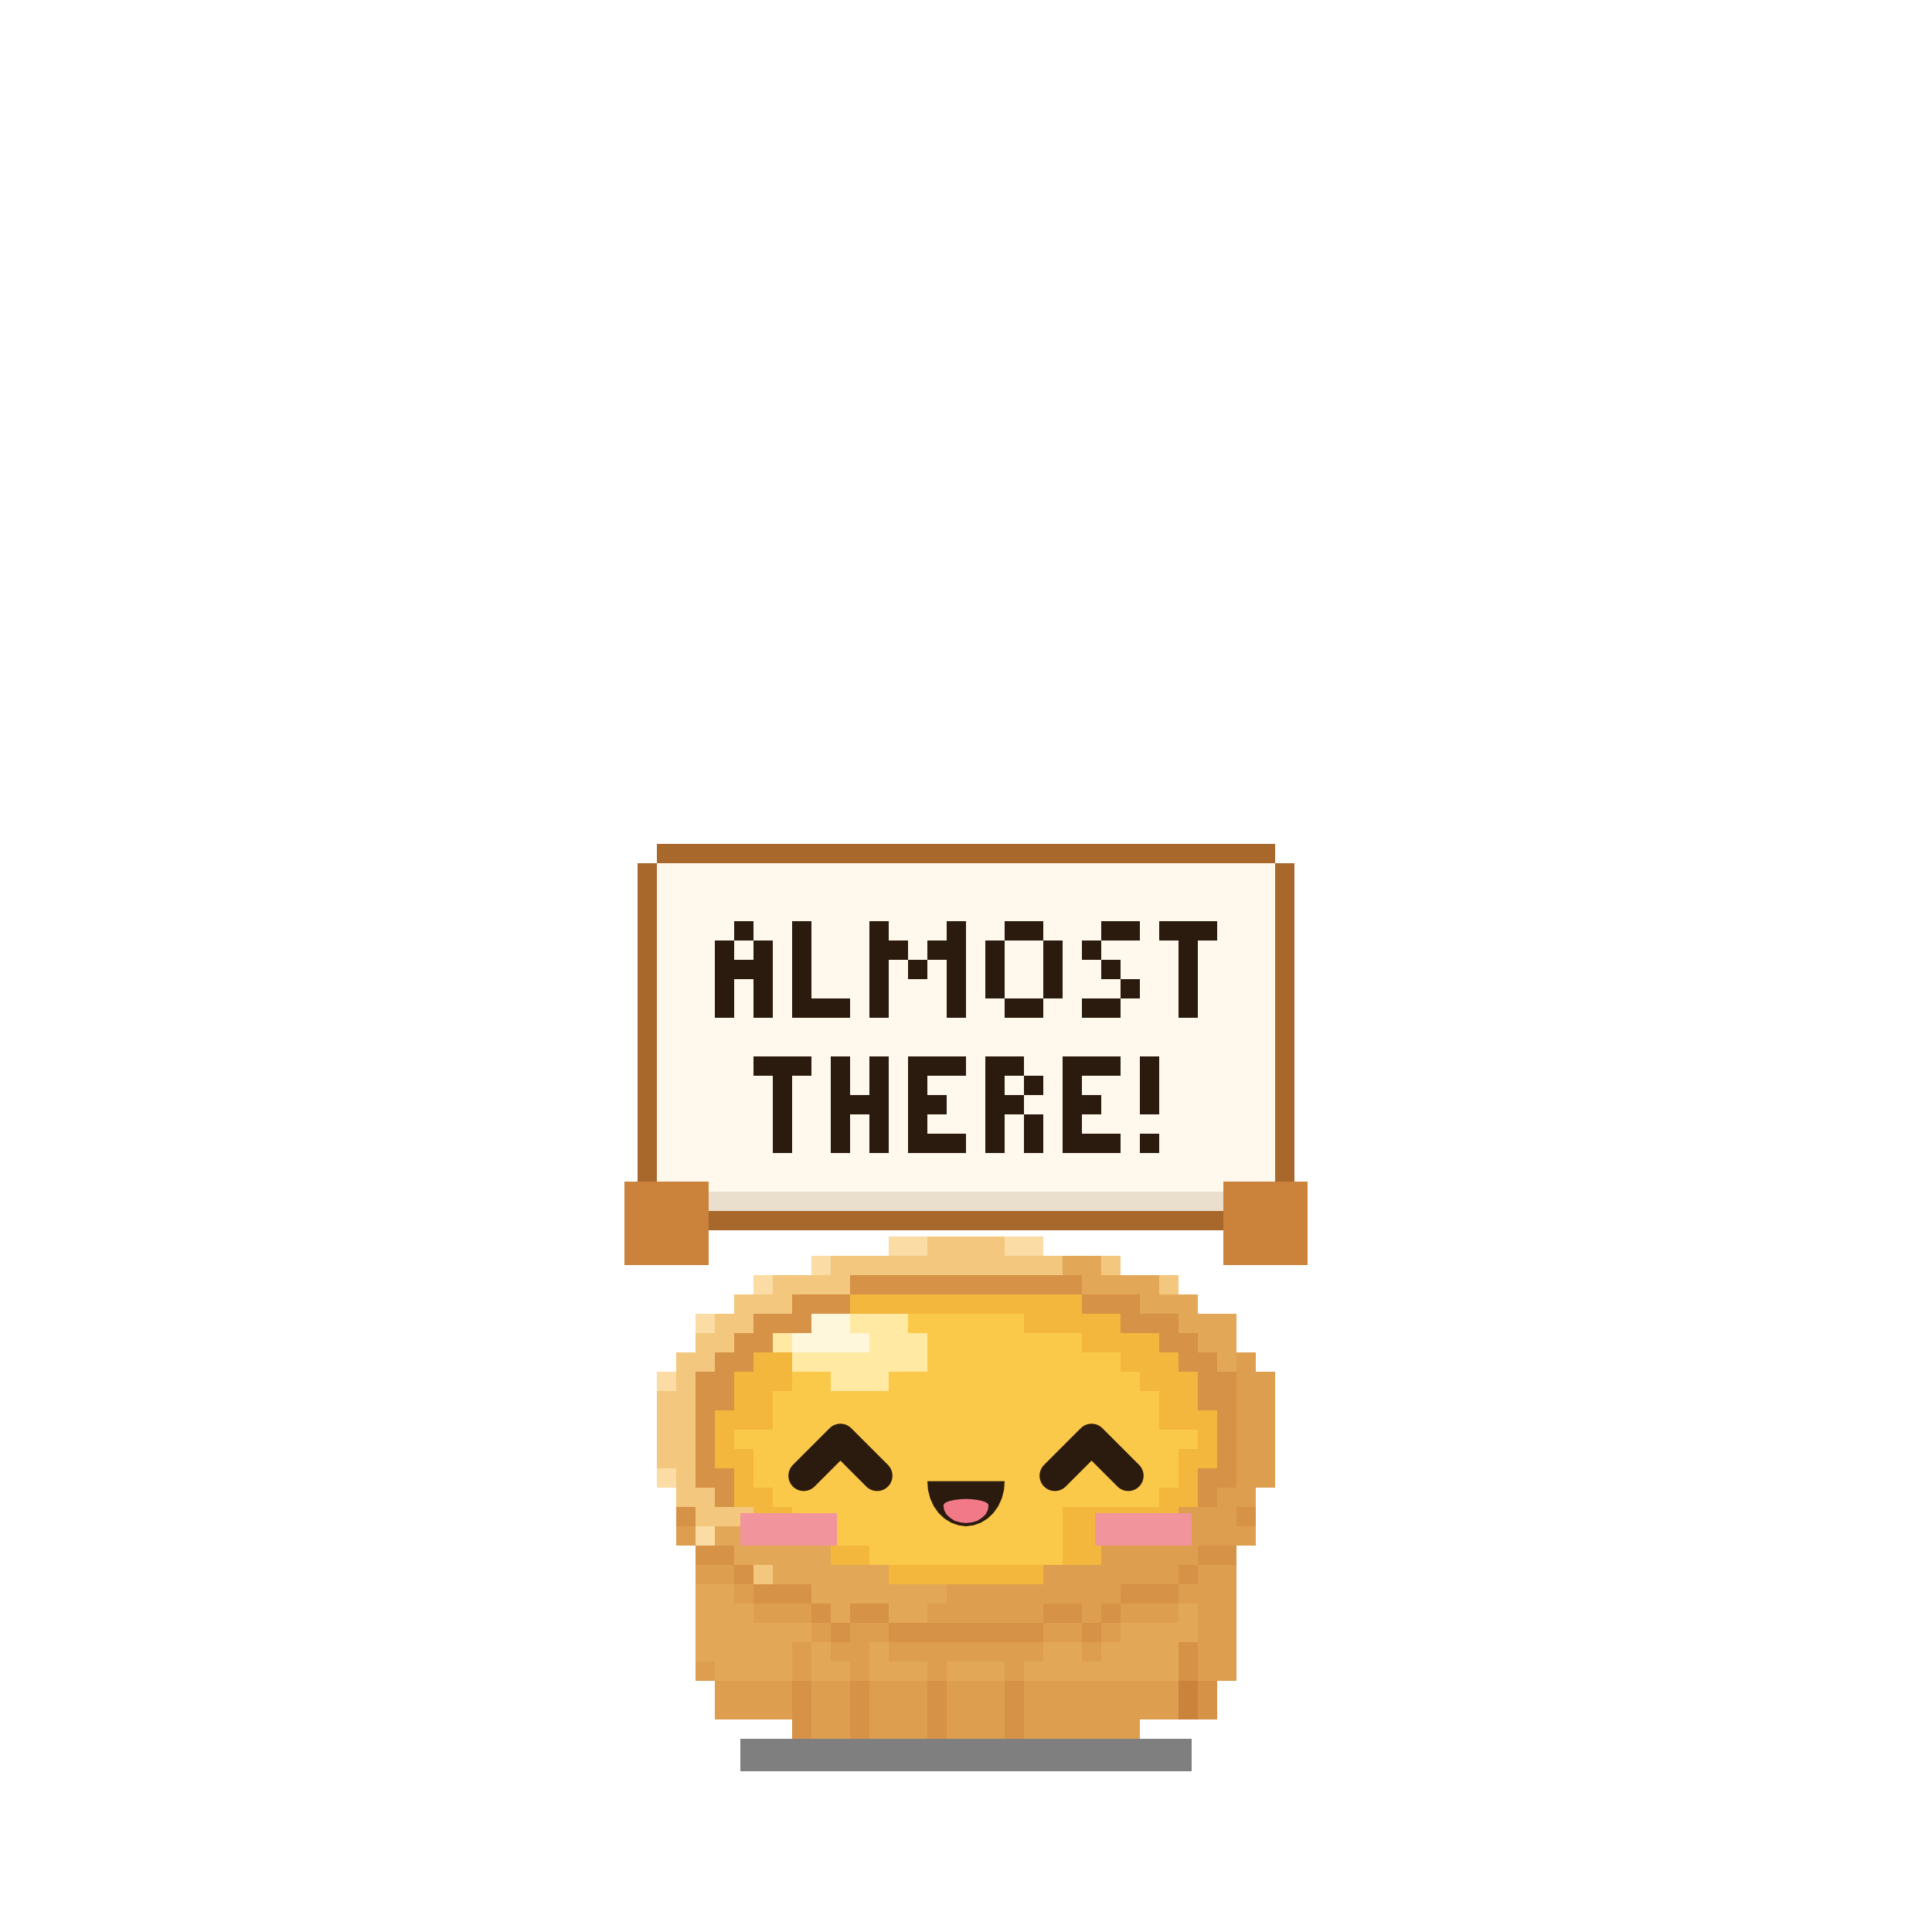
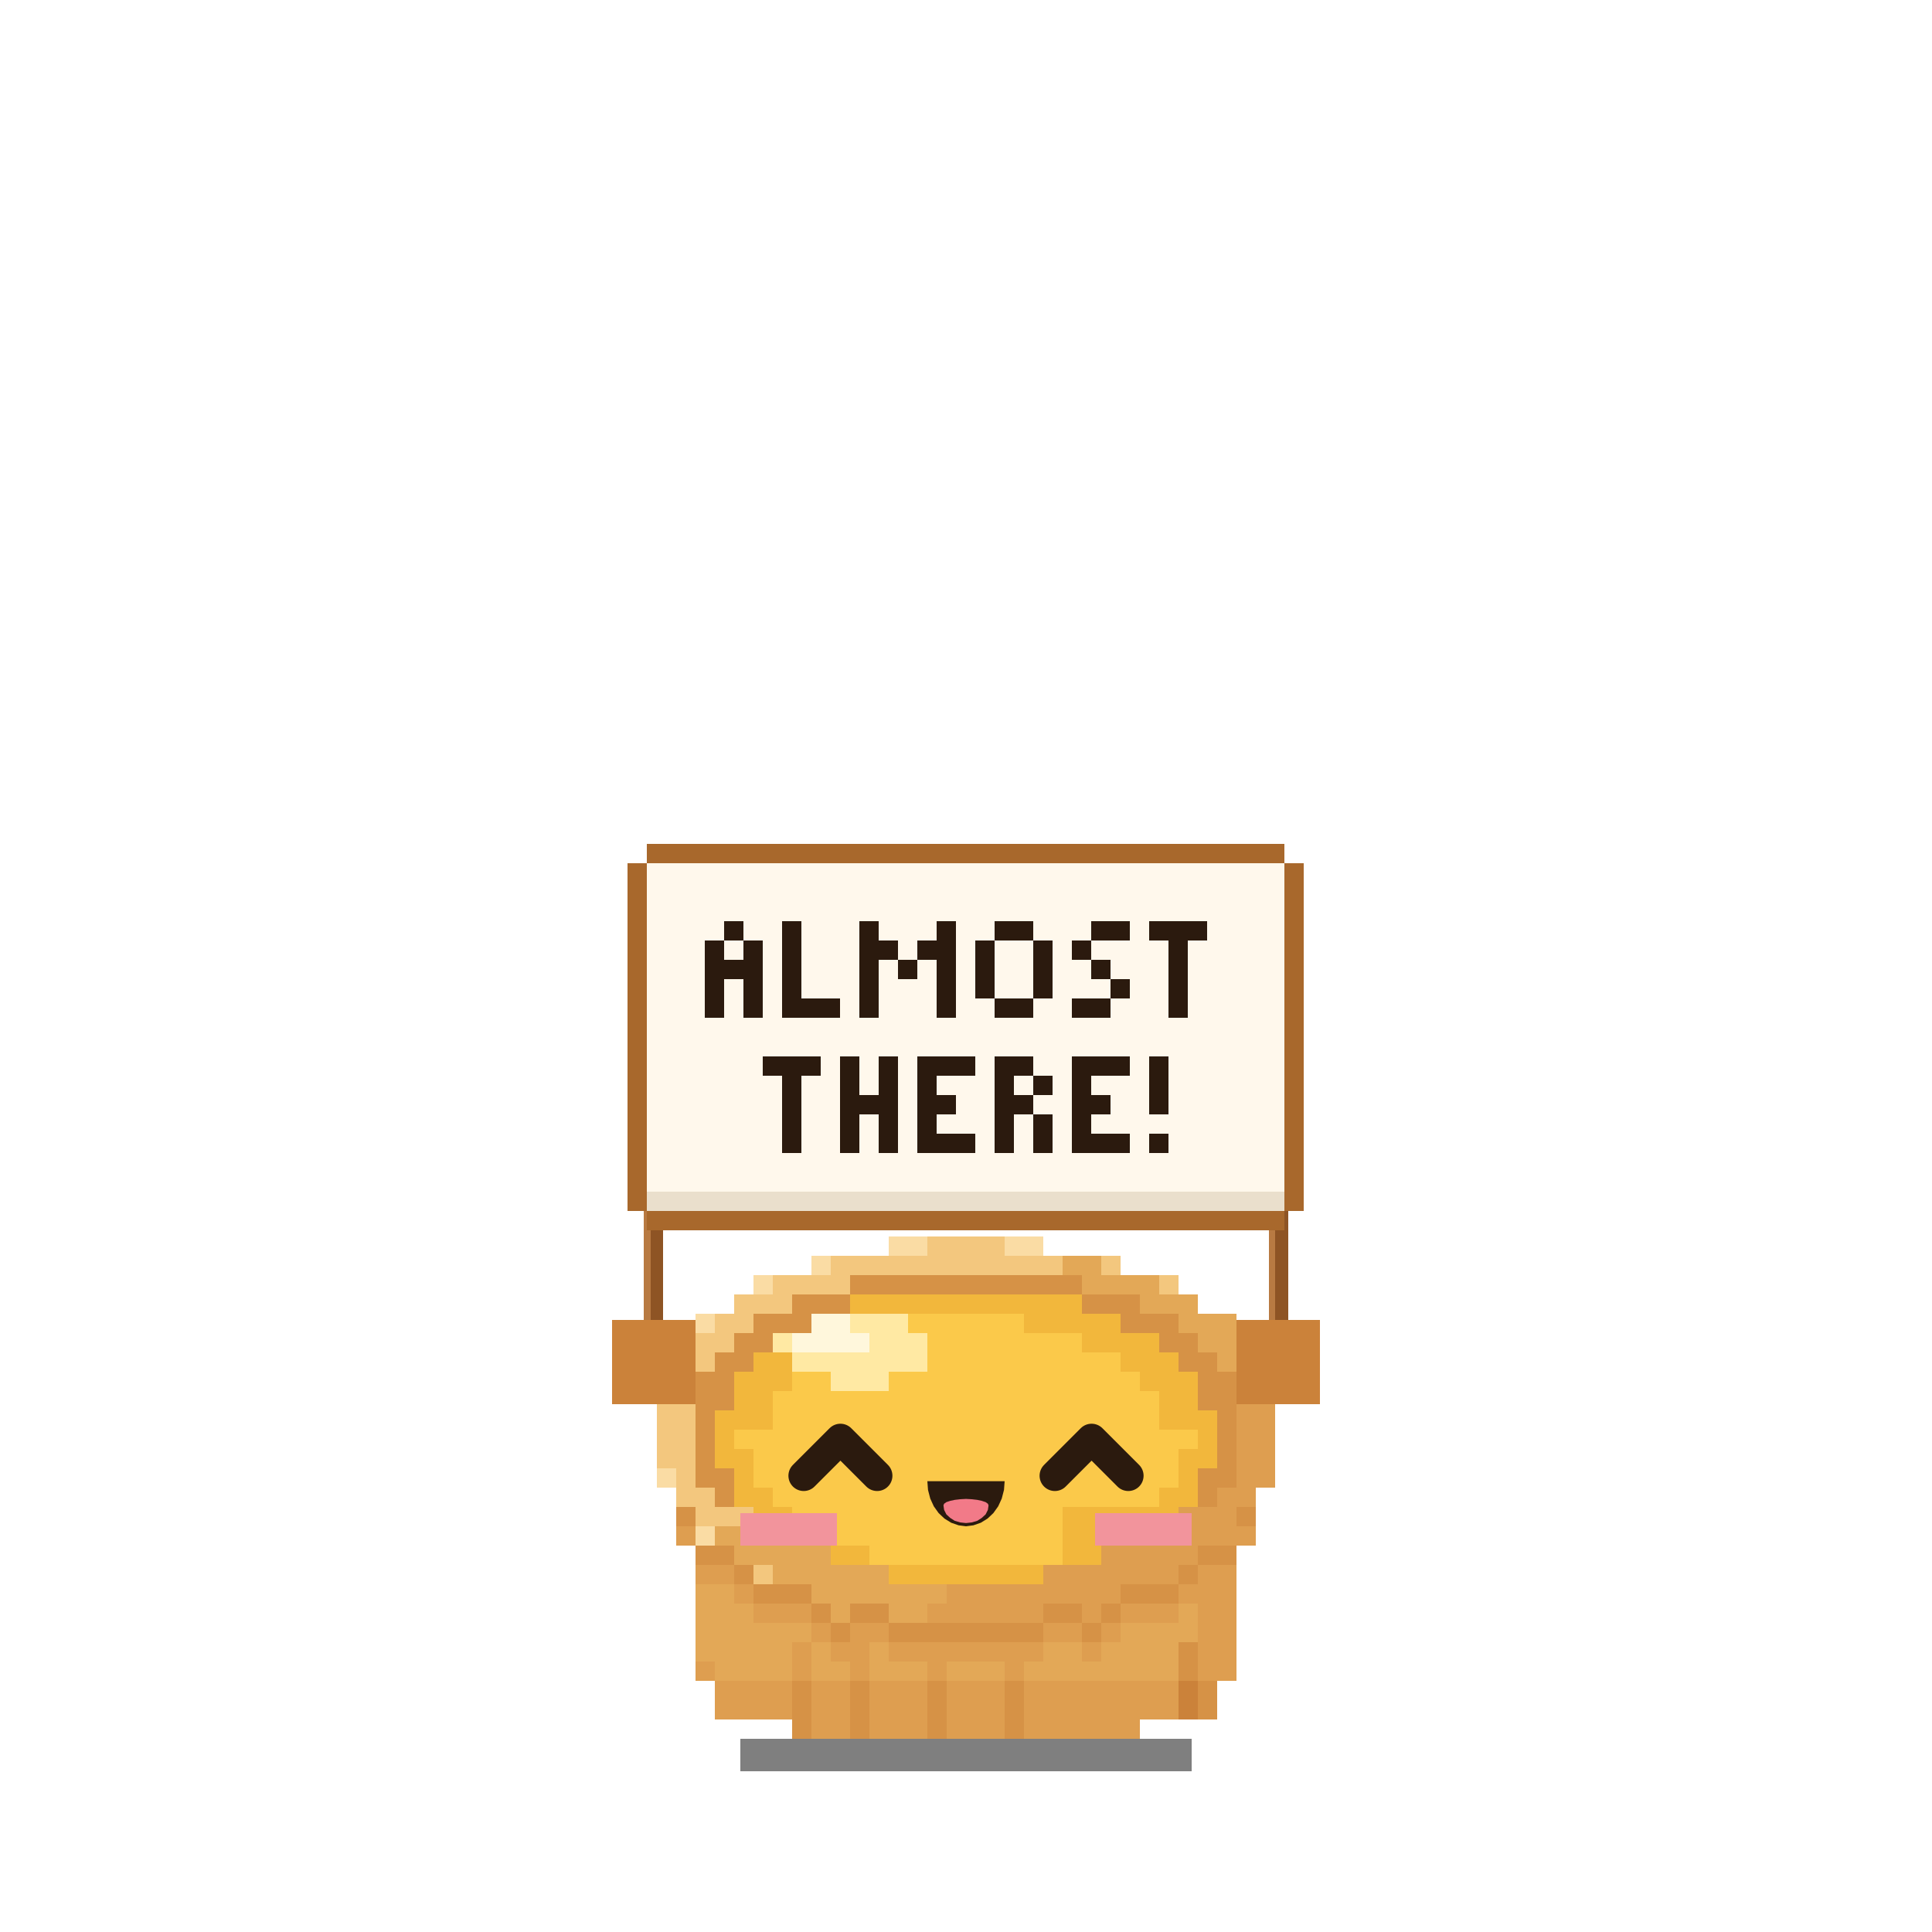
<svg xmlns="http://www.w3.org/2000/svg" viewBox="-20 -34 60 60" width="500" height="500" shape-rendering="crispEdges">
  <defs>
    <style>
      .rise { animation: sign-rise 0.55s ease-out both; }
+       .hands { animation: sign-hands 0.55s ease-out both; }
      .hold { transform-origin: 10px 4.2px; animation: sign-sway 2s 0.55s infinite ease-in-out; }
+       @keyframes sign-hands { 0% { transform: translateY(4.6px); } 70% { transform: translateY(-0.4px); } 100% { transform: translateY(0); } }
      .body { transform-origin: 10px 20px; animation: sign-bounce 1s infinite ease-in-out; }
      .shadow { transform-origin: 10px 20px; animation: sign-shadow 1s infinite ease-in-out; }
      @keyframes sign-rise {
      0% { transform: translateY(13.0px); }
      70% { transform: translateY(-1px); }
      100% { transform: translateY(0); }
      }
      @keyframes sign-sway {
      0%, 100% { transform: rotate(-2.5deg) translateY(0); }
      25% { transform: rotate(0deg) translateY(-0.6px); }
      50% { transform: rotate(2.5deg) translateY(0); }
      75% { transform: rotate(0deg) translateY(-0.6px); }
      }
      @keyframes sign-bounce { 0%, 100% { transform: scale(1, 1); } 50% { transform: scale(1.025, 0.975); } }
      @keyframes sign-shadow { 0%, 100% { transform: scaleX(1); } 50% { transform: scaleX(1.04); } }
      .tw1 { opacity: 0; animation: sign-tw 2s 0.6s infinite step-end; }
      .tw2 { opacity: 0; animation: sign-tw 2s 1.6s infinite step-end; }
      @keyframes sign-tw { 0% { opacity: 1; } 25% { opacity: 0; } 100% { opacity: 0; } }
    </style>
  </defs>
  <g class="shadow">
    <rect x="3" y="20" width="14" height="1" fill="#000" opacity="0.5" />
  </g>
  <g class="body">
    <g class="rise">
      <g class="hold">
-         <g transform="translate(-0.2 -7.8) scale(0.6)">
-           <rect x="1" y="0" width="32" height="1" fill="#A8682C" />
+         <rect class="free" x="0" y="3.6" width="0.6" height="4.6" fill="#8E5424" />
+         <rect class="free" x="0" y="3.6" width="0.2" height="4.6" fill="#B87A42" />
+         <rect class="free" x="19.4" y="3.6" width="0.6" height="4.6" fill="#8E5424" />
+         <rect class="free" x="19.4" y="3.6" width="0.2" height="4.6" fill="#B87A42" />
+         <g transform="translate(-0.5 -7.8) scale(0.6)">
+           <rect x="1" y="0" width="33" height="1" fill="#A8682C" />
          <rect x="0" y="1" width="1" height="1" fill="#A8682C" />
-           <rect x="1" y="1" width="32" height="1" fill="#FFF8EC" />
-           <rect x="33" y="1" width="1" height="1" fill="#A8682C" />
+           <rect x="1" y="1" width="33" height="1" fill="#FFF8EC" />
+           <rect x="34" y="1" width="1" height="1" fill="#A8682C" />
          <rect x="0" y="2" width="1" height="1" fill="#A8682C" />
-           <rect x="1" y="2" width="32" height="1" fill="#FFF8EC" />
-           <rect x="33" y="2" width="1" height="1" fill="#A8682C" />
+           <rect x="1" y="2" width="33" height="1" fill="#FFF8EC" />
+           <rect x="34" y="2" width="1" height="1" fill="#A8682C" />
          <rect x="0" y="3" width="1" height="1" fill="#A8682C" />
-           <rect x="1" y="3" width="32" height="1" fill="#FFF8EC" />
-           <rect x="33" y="3" width="1" height="1" fill="#A8682C" />
+           <rect x="1" y="3" width="33" height="1" fill="#FFF8EC" />
+           <rect x="34" y="3" width="1" height="1" fill="#A8682C" />
          <rect x="0" y="4" width="1" height="1" fill="#A8682C" />
          <rect x="1" y="4" width="4" height="1" fill="#FFF8EC" />
          <rect x="5" y="4" width="1" height="1" fill="#2B1A0E" />
          <rect x="6" y="4" width="2" height="1" fill="#FFF8EC" />
          <rect x="8" y="4" width="1" height="1" fill="#2B1A0E" />
          <rect x="9" y="4" width="3" height="1" fill="#FFF8EC" />
          <rect x="12" y="4" width="1" height="1" fill="#2B1A0E" />
          <rect x="13" y="4" width="3" height="1" fill="#FFF8EC" />
          <rect x="16" y="4" width="1" height="1" fill="#2B1A0E" />
          <rect x="17" y="4" width="2" height="1" fill="#FFF8EC" />
          <rect x="19" y="4" width="2" height="1" fill="#2B1A0E" />
          <rect x="21" y="4" width="3" height="1" fill="#FFF8EC" />
          <rect x="24" y="4" width="2" height="1" fill="#2B1A0E" />
          <rect x="26" y="4" width="1" height="1" fill="#FFF8EC" />
          <rect x="27" y="4" width="3" height="1" fill="#2B1A0E" />
-           <rect x="30" y="4" width="3" height="1" fill="#FFF8EC" />
-           <rect x="33" y="4" width="1" height="1" fill="#A8682C" />
+           <rect x="30" y="4" width="4" height="1" fill="#FFF8EC" />
+           <rect x="34" y="4" width="1" height="1" fill="#A8682C" />
          <rect x="0" y="5" width="1" height="1" fill="#A8682C" />
          <rect x="1" y="5" width="3" height="1" fill="#FFF8EC" />
          <rect x="4" y="5" width="1" height="1" fill="#2B1A0E" />
          <rect x="5" y="5" width="1" height="1" fill="#FFF8EC" />
          <rect x="6" y="5" width="1" height="1" fill="#2B1A0E" />
          <rect x="7" y="5" width="1" height="1" fill="#FFF8EC" />
          <rect x="8" y="5" width="1" height="1" fill="#2B1A0E" />
          <rect x="9" y="5" width="3" height="1" fill="#FFF8EC" />
          <rect x="12" y="5" width="2" height="1" fill="#2B1A0E" />
          <rect x="14" y="5" width="1" height="1" fill="#FFF8EC" />
          <rect x="15" y="5" width="2" height="1" fill="#2B1A0E" />
          <rect x="17" y="5" width="1" height="1" fill="#FFF8EC" />
          <rect x="18" y="5" width="1" height="1" fill="#2B1A0E" />
          <rect x="19" y="5" width="2" height="1" fill="#FFF8EC" />
          <rect x="21" y="5" width="1" height="1" fill="#2B1A0E" />
          <rect x="22" y="5" width="1" height="1" fill="#FFF8EC" />
          <rect x="23" y="5" width="1" height="1" fill="#2B1A0E" />
          <rect x="24" y="5" width="4" height="1" fill="#FFF8EC" />
          <rect x="28" y="5" width="1" height="1" fill="#2B1A0E" />
-           <rect x="29" y="5" width="4" height="1" fill="#FFF8EC" />
-           <rect x="33" y="5" width="1" height="1" fill="#A8682C" />
+           <rect x="29" y="5" width="5" height="1" fill="#FFF8EC" />
+           <rect x="34" y="5" width="1" height="1" fill="#A8682C" />
          <rect x="0" y="6" width="1" height="1" fill="#A8682C" />
          <rect x="1" y="6" width="3" height="1" fill="#FFF8EC" />
          <rect x="4" y="6" width="3" height="1" fill="#2B1A0E" />
          <rect x="7" y="6" width="1" height="1" fill="#FFF8EC" />
          <rect x="8" y="6" width="1" height="1" fill="#2B1A0E" />
          <rect x="9" y="6" width="3" height="1" fill="#FFF8EC" />
          <rect x="12" y="6" width="1" height="1" fill="#2B1A0E" />
          <rect x="13" y="6" width="1" height="1" fill="#FFF8EC" />
          <rect x="14" y="6" width="1" height="1" fill="#2B1A0E" />
          <rect x="15" y="6" width="1" height="1" fill="#FFF8EC" />
          <rect x="16" y="6" width="1" height="1" fill="#2B1A0E" />
          <rect x="17" y="6" width="1" height="1" fill="#FFF8EC" />
          <rect x="18" y="6" width="1" height="1" fill="#2B1A0E" />
          <rect x="19" y="6" width="2" height="1" fill="#FFF8EC" />
          <rect x="21" y="6" width="1" height="1" fill="#2B1A0E" />
          <rect x="22" y="6" width="2" height="1" fill="#FFF8EC" />
          <rect x="24" y="6" width="1" height="1" fill="#2B1A0E" />
          <rect x="25" y="6" width="3" height="1" fill="#FFF8EC" />
          <rect x="28" y="6" width="1" height="1" fill="#2B1A0E" />
-           <rect x="29" y="6" width="4" height="1" fill="#FFF8EC" />
-           <rect x="33" y="6" width="1" height="1" fill="#A8682C" />
+           <rect x="29" y="6" width="5" height="1" fill="#FFF8EC" />
+           <rect x="34" y="6" width="1" height="1" fill="#A8682C" />
          <rect x="0" y="7" width="1" height="1" fill="#A8682C" />
          <rect x="1" y="7" width="3" height="1" fill="#FFF8EC" />
          <rect x="4" y="7" width="1" height="1" fill="#2B1A0E" />
          <rect x="5" y="7" width="1" height="1" fill="#FFF8EC" />
          <rect x="6" y="7" width="1" height="1" fill="#2B1A0E" />
          <rect x="7" y="7" width="1" height="1" fill="#FFF8EC" />
          <rect x="8" y="7" width="1" height="1" fill="#2B1A0E" />
          <rect x="9" y="7" width="3" height="1" fill="#FFF8EC" />
          <rect x="12" y="7" width="1" height="1" fill="#2B1A0E" />
          <rect x="13" y="7" width="3" height="1" fill="#FFF8EC" />
          <rect x="16" y="7" width="1" height="1" fill="#2B1A0E" />
          <rect x="17" y="7" width="1" height="1" fill="#FFF8EC" />
          <rect x="18" y="7" width="1" height="1" fill="#2B1A0E" />
          <rect x="19" y="7" width="2" height="1" fill="#FFF8EC" />
          <rect x="21" y="7" width="1" height="1" fill="#2B1A0E" />
          <rect x="22" y="7" width="3" height="1" fill="#FFF8EC" />
          <rect x="25" y="7" width="1" height="1" fill="#2B1A0E" />
          <rect x="26" y="7" width="2" height="1" fill="#FFF8EC" />
          <rect x="28" y="7" width="1" height="1" fill="#2B1A0E" />
-           <rect x="29" y="7" width="4" height="1" fill="#FFF8EC" />
-           <rect x="33" y="7" width="1" height="1" fill="#A8682C" />
+           <rect x="29" y="7" width="5" height="1" fill="#FFF8EC" />
+           <rect x="34" y="7" width="1" height="1" fill="#A8682C" />
          <rect x="0" y="8" width="1" height="1" fill="#A8682C" />
          <rect x="1" y="8" width="3" height="1" fill="#FFF8EC" />
          <rect x="4" y="8" width="1" height="1" fill="#2B1A0E" />
          <rect x="5" y="8" width="1" height="1" fill="#FFF8EC" />
          <rect x="6" y="8" width="1" height="1" fill="#2B1A0E" />
          <rect x="7" y="8" width="1" height="1" fill="#FFF8EC" />
          <rect x="8" y="8" width="3" height="1" fill="#2B1A0E" />
          <rect x="11" y="8" width="1" height="1" fill="#FFF8EC" />
          <rect x="12" y="8" width="1" height="1" fill="#2B1A0E" />
          <rect x="13" y="8" width="3" height="1" fill="#FFF8EC" />
          <rect x="16" y="8" width="1" height="1" fill="#2B1A0E" />
          <rect x="17" y="8" width="2" height="1" fill="#FFF8EC" />
          <rect x="19" y="8" width="2" height="1" fill="#2B1A0E" />
          <rect x="21" y="8" width="2" height="1" fill="#FFF8EC" />
          <rect x="23" y="8" width="2" height="1" fill="#2B1A0E" />
          <rect x="25" y="8" width="3" height="1" fill="#FFF8EC" />
          <rect x="28" y="8" width="1" height="1" fill="#2B1A0E" />
-           <rect x="29" y="8" width="4" height="1" fill="#FFF8EC" />
-           <rect x="33" y="8" width="1" height="1" fill="#A8682C" />
+           <rect x="29" y="8" width="5" height="1" fill="#FFF8EC" />
+           <rect x="34" y="8" width="1" height="1" fill="#A8682C" />
          <rect x="0" y="9" width="1" height="1" fill="#A8682C" />
-           <rect x="1" y="9" width="32" height="1" fill="#FFF8EC" />
-           <rect x="33" y="9" width="1" height="1" fill="#A8682C" />
+           <rect x="1" y="9" width="33" height="1" fill="#FFF8EC" />
+           <rect x="34" y="9" width="1" height="1" fill="#A8682C" />
          <rect x="0" y="10" width="1" height="1" fill="#A8682C" />
-           <rect x="1" y="10" width="32" height="1" fill="#FFF8EC" />
-           <rect x="33" y="10" width="1" height="1" fill="#A8682C" />
+           <rect x="1" y="10" width="33" height="1" fill="#FFF8EC" />
+           <rect x="34" y="10" width="1" height="1" fill="#A8682C" />
          <rect x="0" y="11" width="1" height="1" fill="#A8682C" />
-           <rect x="1" y="11" width="5" height="1" fill="#FFF8EC" />
-           <rect x="6" y="11" width="3" height="1" fill="#2B1A0E" />
-           <rect x="9" y="11" width="1" height="1" fill="#FFF8EC" />
-           <rect x="10" y="11" width="1" height="1" fill="#2B1A0E" />
-           <rect x="11" y="11" width="1" height="1" fill="#FFF8EC" />
-           <rect x="12" y="11" width="1" height="1" fill="#2B1A0E" />
-           <rect x="13" y="11" width="1" height="1" fill="#FFF8EC" />
-           <rect x="14" y="11" width="3" height="1" fill="#2B1A0E" />
-           <rect x="17" y="11" width="1" height="1" fill="#FFF8EC" />
-           <rect x="18" y="11" width="2" height="1" fill="#2B1A0E" />
-           <rect x="20" y="11" width="2" height="1" fill="#FFF8EC" />
-           <rect x="22" y="11" width="3" height="1" fill="#2B1A0E" />
-           <rect x="25" y="11" width="1" height="1" fill="#FFF8EC" />
-           <rect x="26" y="11" width="1" height="1" fill="#2B1A0E" />
-           <rect x="27" y="11" width="6" height="1" fill="#FFF8EC" />
-           <rect x="33" y="11" width="1" height="1" fill="#A8682C" />
+           <rect x="1" y="11" width="6" height="1" fill="#FFF8EC" />
+           <rect x="7" y="11" width="3" height="1" fill="#2B1A0E" />
+           <rect x="10" y="11" width="1" height="1" fill="#FFF8EC" />
+           <rect x="11" y="11" width="1" height="1" fill="#2B1A0E" />
+           <rect x="12" y="11" width="1" height="1" fill="#FFF8EC" />
+           <rect x="13" y="11" width="1" height="1" fill="#2B1A0E" />
+           <rect x="14" y="11" width="1" height="1" fill="#FFF8EC" />
+           <rect x="15" y="11" width="3" height="1" fill="#2B1A0E" />
+           <rect x="18" y="11" width="1" height="1" fill="#FFF8EC" />
+           <rect x="19" y="11" width="2" height="1" fill="#2B1A0E" />
+           <rect x="21" y="11" width="2" height="1" fill="#FFF8EC" />
+           <rect x="23" y="11" width="3" height="1" fill="#2B1A0E" />
+           <rect x="26" y="11" width="1" height="1" fill="#FFF8EC" />
+           <rect x="27" y="11" width="1" height="1" fill="#2B1A0E" />
+           <rect x="28" y="11" width="6" height="1" fill="#FFF8EC" />
+           <rect x="34" y="11" width="1" height="1" fill="#A8682C" />
          <rect x="0" y="12" width="1" height="1" fill="#A8682C" />
-           <rect x="1" y="12" width="6" height="1" fill="#FFF8EC" />
-           <rect x="7" y="12" width="1" height="1" fill="#2B1A0E" />
-           <rect x="8" y="12" width="2" height="1" fill="#FFF8EC" />
-           <rect x="10" y="12" width="1" height="1" fill="#2B1A0E" />
-           <rect x="11" y="12" width="1" height="1" fill="#FFF8EC" />
-           <rect x="12" y="12" width="1" height="1" fill="#2B1A0E" />
-           <rect x="13" y="12" width="1" height="1" fill="#FFF8EC" />
-           <rect x="14" y="12" width="1" height="1" fill="#2B1A0E" />
-           <rect x="15" y="12" width="3" height="1" fill="#FFF8EC" />
-           <rect x="18" y="12" width="1" height="1" fill="#2B1A0E" />
-           <rect x="19" y="12" width="1" height="1" fill="#FFF8EC" />
-           <rect x="20" y="12" width="1" height="1" fill="#2B1A0E" />
-           <rect x="21" y="12" width="1" height="1" fill="#FFF8EC" />
-           <rect x="22" y="12" width="1" height="1" fill="#2B1A0E" />
-           <rect x="23" y="12" width="3" height="1" fill="#FFF8EC" />
-           <rect x="26" y="12" width="1" height="1" fill="#2B1A0E" />
-           <rect x="27" y="12" width="6" height="1" fill="#FFF8EC" />
-           <rect x="33" y="12" width="1" height="1" fill="#A8682C" />
+           <rect x="1" y="12" width="7" height="1" fill="#FFF8EC" />
+           <rect x="8" y="12" width="1" height="1" fill="#2B1A0E" />
+           <rect x="9" y="12" width="2" height="1" fill="#FFF8EC" />
+           <rect x="11" y="12" width="1" height="1" fill="#2B1A0E" />
+           <rect x="12" y="12" width="1" height="1" fill="#FFF8EC" />
+           <rect x="13" y="12" width="1" height="1" fill="#2B1A0E" />
+           <rect x="14" y="12" width="1" height="1" fill="#FFF8EC" />
+           <rect x="15" y="12" width="1" height="1" fill="#2B1A0E" />
+           <rect x="16" y="12" width="3" height="1" fill="#FFF8EC" />
+           <rect x="19" y="12" width="1" height="1" fill="#2B1A0E" />
+           <rect x="20" y="12" width="1" height="1" fill="#FFF8EC" />
+           <rect x="21" y="12" width="1" height="1" fill="#2B1A0E" />
+           <rect x="22" y="12" width="1" height="1" fill="#FFF8EC" />
+           <rect x="23" y="12" width="1" height="1" fill="#2B1A0E" />
+           <rect x="24" y="12" width="3" height="1" fill="#FFF8EC" />
+           <rect x="27" y="12" width="1" height="1" fill="#2B1A0E" />
+           <rect x="28" y="12" width="6" height="1" fill="#FFF8EC" />
+           <rect x="34" y="12" width="1" height="1" fill="#A8682C" />
          <rect x="0" y="13" width="1" height="1" fill="#A8682C" />
-           <rect x="1" y="13" width="6" height="1" fill="#FFF8EC" />
-           <rect x="7" y="13" width="1" height="1" fill="#2B1A0E" />
-           <rect x="8" y="13" width="2" height="1" fill="#FFF8EC" />
-           <rect x="10" y="13" width="3" height="1" fill="#2B1A0E" />
-           <rect x="13" y="13" width="1" height="1" fill="#FFF8EC" />
-           <rect x="14" y="13" width="2" height="1" fill="#2B1A0E" />
-           <rect x="16" y="13" width="2" height="1" fill="#FFF8EC" />
-           <rect x="18" y="13" width="2" height="1" fill="#2B1A0E" />
-           <rect x="20" y="13" width="2" height="1" fill="#FFF8EC" />
-           <rect x="22" y="13" width="2" height="1" fill="#2B1A0E" />
-           <rect x="24" y="13" width="2" height="1" fill="#FFF8EC" />
-           <rect x="26" y="13" width="1" height="1" fill="#2B1A0E" />
-           <rect x="27" y="13" width="6" height="1" fill="#FFF8EC" />
-           <rect x="33" y="13" width="1" height="1" fill="#A8682C" />
+           <rect x="1" y="13" width="7" height="1" fill="#FFF8EC" />
+           <rect x="8" y="13" width="1" height="1" fill="#2B1A0E" />
+           <rect x="9" y="13" width="2" height="1" fill="#FFF8EC" />
+           <rect x="11" y="13" width="3" height="1" fill="#2B1A0E" />
+           <rect x="14" y="13" width="1" height="1" fill="#FFF8EC" />
+           <rect x="15" y="13" width="2" height="1" fill="#2B1A0E" />
+           <rect x="17" y="13" width="2" height="1" fill="#FFF8EC" />
+           <rect x="19" y="13" width="2" height="1" fill="#2B1A0E" />
+           <rect x="21" y="13" width="2" height="1" fill="#FFF8EC" />
+           <rect x="23" y="13" width="2" height="1" fill="#2B1A0E" />
+           <rect x="25" y="13" width="2" height="1" fill="#FFF8EC" />
+           <rect x="27" y="13" width="1" height="1" fill="#2B1A0E" />
+           <rect x="28" y="13" width="6" height="1" fill="#FFF8EC" />
+           <rect x="34" y="13" width="1" height="1" fill="#A8682C" />
          <rect x="0" y="14" width="1" height="1" fill="#A8682C" />
-           <rect x="1" y="14" width="6" height="1" fill="#FFF8EC" />
-           <rect x="7" y="14" width="1" height="1" fill="#2B1A0E" />
-           <rect x="8" y="14" width="2" height="1" fill="#FFF8EC" />
-           <rect x="10" y="14" width="1" height="1" fill="#2B1A0E" />
-           <rect x="11" y="14" width="1" height="1" fill="#FFF8EC" />
-           <rect x="12" y="14" width="1" height="1" fill="#2B1A0E" />
-           <rect x="13" y="14" width="1" height="1" fill="#FFF8EC" />
-           <rect x="14" y="14" width="1" height="1" fill="#2B1A0E" />
-           <rect x="15" y="14" width="3" height="1" fill="#FFF8EC" />
-           <rect x="18" y="14" width="1" height="1" fill="#2B1A0E" />
-           <rect x="19" y="14" width="1" height="1" fill="#FFF8EC" />
-           <rect x="20" y="14" width="1" height="1" fill="#2B1A0E" />
-           <rect x="21" y="14" width="1" height="1" fill="#FFF8EC" />
-           <rect x="22" y="14" width="1" height="1" fill="#2B1A0E" />
-           <rect x="23" y="14" width="10" height="1" fill="#FFF8EC" />
-           <rect x="33" y="14" width="1" height="1" fill="#A8682C" />
+           <rect x="1" y="14" width="7" height="1" fill="#FFF8EC" />
+           <rect x="8" y="14" width="1" height="1" fill="#2B1A0E" />
+           <rect x="9" y="14" width="2" height="1" fill="#FFF8EC" />
+           <rect x="11" y="14" width="1" height="1" fill="#2B1A0E" />
+           <rect x="12" y="14" width="1" height="1" fill="#FFF8EC" />
+           <rect x="13" y="14" width="1" height="1" fill="#2B1A0E" />
+           <rect x="14" y="14" width="1" height="1" fill="#FFF8EC" />
+           <rect x="15" y="14" width="1" height="1" fill="#2B1A0E" />
+           <rect x="16" y="14" width="3" height="1" fill="#FFF8EC" />
+           <rect x="19" y="14" width="1" height="1" fill="#2B1A0E" />
+           <rect x="20" y="14" width="1" height="1" fill="#FFF8EC" />
+           <rect x="21" y="14" width="1" height="1" fill="#2B1A0E" />
+           <rect x="22" y="14" width="1" height="1" fill="#FFF8EC" />
+           <rect x="23" y="14" width="1" height="1" fill="#2B1A0E" />
+           <rect x="24" y="14" width="10" height="1" fill="#FFF8EC" />
+           <rect x="34" y="14" width="1" height="1" fill="#A8682C" />
          <rect x="0" y="15" width="1" height="1" fill="#A8682C" />
-           <rect x="1" y="15" width="6" height="1" fill="#FFF8EC" />
-           <rect x="7" y="15" width="1" height="1" fill="#2B1A0E" />
-           <rect x="8" y="15" width="2" height="1" fill="#FFF8EC" />
-           <rect x="10" y="15" width="1" height="1" fill="#2B1A0E" />
-           <rect x="11" y="15" width="1" height="1" fill="#FFF8EC" />
-           <rect x="12" y="15" width="1" height="1" fill="#2B1A0E" />
-           <rect x="13" y="15" width="1" height="1" fill="#FFF8EC" />
-           <rect x="14" y="15" width="3" height="1" fill="#2B1A0E" />
-           <rect x="17" y="15" width="1" height="1" fill="#FFF8EC" />
-           <rect x="18" y="15" width="1" height="1" fill="#2B1A0E" />
-           <rect x="19" y="15" width="1" height="1" fill="#FFF8EC" />
-           <rect x="20" y="15" width="1" height="1" fill="#2B1A0E" />
-           <rect x="21" y="15" width="1" height="1" fill="#FFF8EC" />
-           <rect x="22" y="15" width="3" height="1" fill="#2B1A0E" />
-           <rect x="25" y="15" width="1" height="1" fill="#FFF8EC" />
-           <rect x="26" y="15" width="1" height="1" fill="#2B1A0E" />
-           <rect x="27" y="15" width="6" height="1" fill="#FFF8EC" />
-           <rect x="33" y="15" width="1" height="1" fill="#A8682C" />
+           <rect x="1" y="15" width="7" height="1" fill="#FFF8EC" />
+           <rect x="8" y="15" width="1" height="1" fill="#2B1A0E" />
+           <rect x="9" y="15" width="2" height="1" fill="#FFF8EC" />
+           <rect x="11" y="15" width="1" height="1" fill="#2B1A0E" />
+           <rect x="12" y="15" width="1" height="1" fill="#FFF8EC" />
+           <rect x="13" y="15" width="1" height="1" fill="#2B1A0E" />
+           <rect x="14" y="15" width="1" height="1" fill="#FFF8EC" />
+           <rect x="15" y="15" width="3" height="1" fill="#2B1A0E" />
+           <rect x="18" y="15" width="1" height="1" fill="#FFF8EC" />
+           <rect x="19" y="15" width="1" height="1" fill="#2B1A0E" />
+           <rect x="20" y="15" width="1" height="1" fill="#FFF8EC" />
+           <rect x="21" y="15" width="1" height="1" fill="#2B1A0E" />
+           <rect x="22" y="15" width="1" height="1" fill="#FFF8EC" />
+           <rect x="23" y="15" width="3" height="1" fill="#2B1A0E" />
+           <rect x="26" y="15" width="1" height="1" fill="#FFF8EC" />
+           <rect x="27" y="15" width="1" height="1" fill="#2B1A0E" />
+           <rect x="28" y="15" width="6" height="1" fill="#FFF8EC" />
+           <rect x="34" y="15" width="1" height="1" fill="#A8682C" />
          <rect x="0" y="16" width="1" height="1" fill="#A8682C" />
-           <rect x="1" y="16" width="32" height="1" fill="#FFF8EC" />
-           <rect x="33" y="16" width="1" height="1" fill="#A8682C" />
+           <rect x="1" y="16" width="33" height="1" fill="#FFF8EC" />
+           <rect x="34" y="16" width="1" height="1" fill="#A8682C" />
          <rect x="0" y="17" width="1" height="1" fill="#A8682C" />
-           <rect x="1" y="17" width="32" height="1" fill="#FFF8EC" />
-           <rect x="33" y="17" width="1" height="1" fill="#A8682C" />
+           <rect x="1" y="17" width="33" height="1" fill="#FFF8EC" />
+           <rect x="34" y="17" width="1" height="1" fill="#A8682C" />
          <rect x="0" y="18" width="1" height="1" fill="#A8682C" />
-           <rect x="1" y="18" width="32" height="1" fill="#EADFCC" />
-           <rect x="33" y="18" width="1" height="1" fill="#A8682C" />
-           <rect x="1" y="19" width="32" height="1" fill="#A8682C" />
+           <rect x="1" y="18" width="33" height="1" fill="#EADFCC" />
+           <rect x="34" y="18" width="1" height="1" fill="#A8682C" />
+           <rect x="1" y="19" width="33" height="1" fill="#A8682C" />
        </g>
-         <rect class="free" x="-0.6" y="2.7" width="2.6" height="2.6" fill="#CB823A" />
-         <rect class="free" x="18" y="2.7" width="2.6" height="2.6" fill="#CB823A" />
      </g>
    </g>
    <g id="tart" transform="translate(0.4 4.4) scale(0.6)">
      <rect x="12" y="0" width="8" height="2" fill="#FADCA4" />
      <rect x="8" y="1" width="16" height="2" fill="#F3C77E" />
      <rect x="5" y="2" width="22" height="2" fill="#D69246" />
      <rect x="4" y="3" width="24" height="2" fill="#F2B73C" />
      <rect x="2" y="4" width="28" height="2" fill="#D69246" />
      <rect x="2" y="5" width="28" height="2" fill="#FBC94A" />
      <rect x="1" y="6" width="30" height="2" fill="#FBC94A" />
      <rect x="0" y="7" width="32" height="2" fill="#FBC94A" />
      <rect x="0" y="8" width="32" height="2" fill="#FBC94A" />
      <rect x="0" y="9" width="32" height="2" fill="#FBC94A" />
      <rect x="0" y="10" width="32" height="2" fill="#FBC94A" />
      <rect x="0" y="11" width="32" height="2" fill="#FBC94A" />
      <rect x="1" y="12" width="30" height="2" fill="#FBC94A" />
      <rect x="1" y="13" width="30" height="2" fill="#FBC94A" />
      <rect x="1" y="14" width="30" height="2" fill="#FBC94A" />
      <rect x="2" y="15" width="28" height="2" fill="#FBC94A" />
      <rect x="2" y="16" width="28" height="2" fill="#FBC94A" />
      <rect x="2" y="17" width="28" height="2" fill="#DE9E50" />
      <rect x="2" y="18" width="28" height="2" fill="#DE9E50" />
      <rect x="2" y="19" width="28" height="2" fill="#DE9E50" />
      <rect x="2" y="20" width="28" height="2" fill="#E3A857" />
      <rect x="2" y="21" width="28" height="2" fill="#DE9E50" />
      <rect x="3" y="22" width="26" height="2" fill="#E3A857" />
      <rect x="3" y="23" width="26" height="2" fill="#DE9E50" />
      <rect x="7" y="24" width="18" height="2" fill="#DE9E50" />
      <rect x="12" y="0" width="8" height="1" fill="#FADCA4" />
      <rect x="8" y="1" width="16" height="1" fill="#F3C77E" />
      <rect x="5" y="2" width="22" height="1" fill="#D69246" />
      <rect x="4" y="3" width="24" height="1" fill="#F2B73C" />
      <rect x="2" y="4" width="28" height="1" fill="#D69246" />
      <rect x="2" y="5" width="28" height="1" fill="#FBC94A" />
      <rect x="1" y="6" width="30" height="1" fill="#FBC94A" />
      <rect x="0" y="7" width="32" height="1" fill="#FBC94A" />
      <rect x="0" y="8" width="32" height="1" fill="#FBC94A" />
      <rect x="0" y="9" width="32" height="1" fill="#FBC94A" />
      <rect x="0" y="10" width="32" height="1" fill="#FBC94A" />
      <rect x="0" y="11" width="32" height="1" fill="#FBC94A" />
      <rect x="0" y="12" width="32" height="1" fill="#FBC94A" />
      <rect x="1" y="13" width="30" height="1" fill="#FBC94A" />
      <rect x="1" y="14" width="30" height="1" fill="#FBC94A" />
      <rect x="1" y="15" width="30" height="1" fill="#FBC94A" />
      <rect x="2" y="16" width="28" height="1" fill="#FBC94A" />
      <rect x="2" y="17" width="28" height="1" fill="#DE9E50" />
      <rect x="2" y="18" width="28" height="1" fill="#DE9E50" />
      <rect x="2" y="19" width="28" height="1" fill="#DE9E50" />
      <rect x="2" y="20" width="28" height="1" fill="#E3A857" />
      <rect x="2" y="21" width="28" height="1" fill="#DE9E50" />
      <rect x="2" y="22" width="28" height="1" fill="#E3A857" />
      <rect x="3" y="23" width="26" height="1" fill="#DE9E50" />
      <rect x="3" y="24" width="26" height="1" fill="#DE9E50" />
      <rect x="7" y="25" width="18" height="1" fill="#DE9E50" />
      <rect x="12" y="0" width="2" height="1" fill="#FADCA4" />
      <rect x="14" y="0" width="4" height="1" fill="#F3C77E" />
      <rect x="18" y="0" width="2" height="1" fill="#FADCA4" />
      <rect x="8" y="1" width="1" height="1" fill="#FADCA4" />
      <rect x="9" y="1" width="12" height="1" fill="#F3C77E" />
      <rect x="21" y="1" width="2" height="1" fill="#E3A857" />
      <rect x="23" y="1" width="1" height="1" fill="#F3C77E" />
      <rect x="5" y="2" width="1" height="1" fill="#FADCA4" />
      <rect x="6" y="2" width="4" height="1" fill="#F3C77E" />
      <rect x="10" y="2" width="12" height="1" fill="#D69246" />
      <rect x="22" y="2" width="4" height="1" fill="#E3A857" />
      <rect x="26" y="2" width="1" height="1" fill="#F3C77E" />
      <rect x="4" y="3" width="3" height="1" fill="#F3C77E" />
      <rect x="7" y="3" width="3" height="1" fill="#D69246" />
      <rect x="10" y="3" width="12" height="1" fill="#F2B73C" />
      <rect x="22" y="3" width="3" height="1" fill="#D69246" />
      <rect x="25" y="3" width="3" height="1" fill="#E3A857" />
      <rect x="2" y="4" width="1" height="1" fill="#FADCA4" />
      <rect x="3" y="4" width="2" height="1" fill="#F3C77E" />
      <rect x="5" y="4" width="3" height="1" fill="#D69246" />
      <rect x="8" y="4" width="2" height="1" fill="#FFF7DC" />
      <rect x="10" y="4" width="3" height="1" fill="#FFE9A3" />
      <rect x="13" y="4" width="6" height="1" fill="#FBC94A" />
      <rect x="19" y="4" width="5" height="1" fill="#F2B73C" />
      <rect x="24" y="4" width="3" height="1" fill="#D69246" />
      <rect x="27" y="4" width="3" height="1" fill="#E3A857" />
      <rect x="2" y="5" width="2" height="1" fill="#F3C77E" />
      <rect x="4" y="5" width="2" height="1" fill="#D69246" />
      <rect x="6" y="5" width="1" height="1" fill="#FFE9A3" />
      <rect x="7" y="5" width="4" height="1" fill="#FFF7DC" />
      <rect x="11" y="5" width="3" height="1" fill="#FFE9A3" />
      <rect x="14" y="5" width="8" height="1" fill="#FBC94A" />
      <rect x="22" y="5" width="4" height="1" fill="#F2B73C" />
      <rect x="26" y="5" width="2" height="1" fill="#D69246" />
      <rect x="28" y="5" width="2" height="1" fill="#E3A857" />
      <rect x="1" y="6" width="2" height="1" fill="#F3C77E" />
      <rect x="3" y="6" width="2" height="1" fill="#D69246" />
      <rect x="5" y="6" width="2" height="1" fill="#F2B73C" />
      <rect x="7" y="6" width="7" height="1" fill="#FFE9A3" />
      <rect x="14" y="6" width="10" height="1" fill="#FBC94A" />
      <rect x="24" y="6" width="3" height="1" fill="#F2B73C" />
      <rect x="27" y="6" width="2" height="1" fill="#D69246" />
      <rect x="29" y="6" width="1" height="1" fill="#E3A857" />
      <rect x="30" y="6" width="1" height="1" fill="#DE9E50" />
      <rect x="0" y="7" width="1" height="1" fill="#FADCA4" />
      <rect x="1" y="7" width="1" height="1" fill="#F3C77E" />
      <rect x="2" y="7" width="2" height="1" fill="#D69246" />
      <rect x="4" y="7" width="3" height="1" fill="#F2B73C" />
      <rect x="7" y="7" width="2" height="1" fill="#FBC94A" />
      <rect x="9" y="7" width="3" height="1" fill="#FFE9A3" />
      <rect x="12" y="7" width="13" height="1" fill="#FBC94A" />
      <rect x="25" y="7" width="3" height="1" fill="#F2B73C" />
      <rect x="28" y="7" width="2" height="1" fill="#D69246" />
      <rect x="30" y="7" width="2" height="1" fill="#DE9E50" />
      <rect x="0" y="8" width="2" height="1" fill="#F3C77E" />
      <rect x="2" y="8" width="2" height="1" fill="#D69246" />
      <rect x="4" y="8" width="2" height="1" fill="#F2B73C" />
      <rect x="6" y="8" width="20" height="1" fill="#FBC94A" />
      <rect x="26" y="8" width="2" height="1" fill="#F2B73C" />
      <rect x="28" y="8" width="2" height="1" fill="#D69246" />
      <rect x="30" y="8" width="2" height="1" fill="#DE9E50" />
      <rect x="0" y="9" width="2" height="1" fill="#F3C77E" />
      <rect x="2" y="9" width="1" height="1" fill="#D69246" />
      <rect x="3" y="9" width="3" height="1" fill="#F2B73C" />
      <rect x="6" y="9" width="20" height="1" fill="#FBC94A" />
      <rect x="26" y="9" width="3" height="1" fill="#F2B73C" />
      <rect x="29" y="9" width="1" height="1" fill="#D69246" />
      <rect x="30" y="9" width="2" height="1" fill="#DE9E50" />
      <rect x="0" y="10" width="2" height="1" fill="#F3C77E" />
      <rect x="2" y="10" width="1" height="1" fill="#D69246" />
      <rect x="3" y="10" width="1" height="1" fill="#F2B73C" />
      <rect x="4" y="10" width="24" height="1" fill="#FBC94A" />
      <rect x="28" y="10" width="1" height="1" fill="#F2B73C" />
      <rect x="29" y="10" width="1" height="1" fill="#D69246" />
      <rect x="30" y="10" width="2" height="1" fill="#DE9E50" />
      <rect x="0" y="11" width="2" height="1" fill="#F3C77E" />
      <rect x="2" y="11" width="1" height="1" fill="#D69246" />
      <rect x="3" y="11" width="2" height="1" fill="#F2B73C" />
      <rect x="5" y="11" width="22" height="1" fill="#FBC94A" />
      <rect x="27" y="11" width="2" height="1" fill="#F2B73C" />
      <rect x="29" y="11" width="1" height="1" fill="#D69246" />
      <rect x="30" y="11" width="2" height="1" fill="#DE9E50" />
      <rect x="0" y="12" width="1" height="1" fill="#FADCA4" />
      <rect x="1" y="12" width="1" height="1" fill="#F3C77E" />
      <rect x="2" y="12" width="2" height="1" fill="#D69246" />
      <rect x="4" y="12" width="1" height="1" fill="#F2B73C" />
      <rect x="5" y="12" width="22" height="1" fill="#FBC94A" />
      <rect x="27" y="12" width="1" height="1" fill="#F2B73C" />
      <rect x="28" y="12" width="2" height="1" fill="#D69246" />
      <rect x="30" y="12" width="2" height="1" fill="#DE9E50" />
      <rect x="1" y="13" width="2" height="1" fill="#F3C77E" />
      <rect x="3" y="13" width="1" height="1" fill="#D69246" />
      <rect x="4" y="13" width="2" height="1" fill="#F2B73C" />
      <rect x="6" y="13" width="20" height="1" fill="#FBC94A" />
      <rect x="26" y="13" width="2" height="1" fill="#F2B73C" />
      <rect x="28" y="13" width="1" height="1" fill="#D69246" />
      <rect x="29" y="13" width="2" height="1" fill="#DE9E50" />
      <rect x="1" y="14" width="1" height="1" fill="#D69246" />
      <rect x="2" y="14" width="3" height="1" fill="#F3C77E" />
      <rect x="5" y="14" width="2" height="1" fill="#F2B73C" />
      <rect x="7" y="14" width="14" height="1" fill="#FBC94A" />
      <rect x="21" y="14" width="6" height="1" fill="#F2B73C" />
      <rect x="27" y="14" width="3" height="1" fill="#DE9E50" />
      <rect x="30" y="14" width="1" height="1" fill="#D69246" />
      <rect x="1" y="15" width="1" height="1" fill="#DE9E50" />
      <rect x="2" y="15" width="1" height="1" fill="#FADCA4" />
      <rect x="3" y="15" width="4" height="1" fill="#E3A857" />
      <rect x="7" y="15" width="2" height="1" fill="#F2B73C" />
      <rect x="9" y="15" width="12" height="1" fill="#FBC94A" />
      <rect x="21" y="15" width="4" height="1" fill="#F2B73C" />
      <rect x="25" y="15" width="6" height="1" fill="#DE9E50" />
      <rect x="2" y="16" width="2" height="1" fill="#D69246" />
      <rect x="4" y="16" width="5" height="1" fill="#E3A857" />
      <rect x="9" y="16" width="2" height="1" fill="#F2B73C" />
      <rect x="11" y="16" width="10" height="1" fill="#FBC94A" />
      <rect x="21" y="16" width="2" height="1" fill="#F2B73C" />
      <rect x="23" y="16" width="5" height="1" fill="#DE9E50" />
      <rect x="28" y="16" width="2" height="1" fill="#D69246" />
      <rect x="2" y="17" width="2" height="1" fill="#DE9E50" />
      <rect x="4" y="17" width="1" height="1" fill="#D69246" />
      <rect x="5" y="17" width="1" height="1" fill="#F3C77E" />
      <rect x="6" y="17" width="6" height="1" fill="#E3A857" />
      <rect x="12" y="17" width="8" height="1" fill="#F2B73C" />
      <rect x="20" y="17" width="7" height="1" fill="#DE9E50" />
      <rect x="27" y="17" width="1" height="1" fill="#D69246" />
      <rect x="28" y="17" width="2" height="1" fill="#DE9E50" />
      <rect x="2" y="18" width="2" height="1" fill="#E3A857" />
      <rect x="4" y="18" width="1" height="1" fill="#DE9E50" />
      <rect x="5" y="18" width="3" height="1" fill="#D69246" />
      <rect x="8" y="18" width="7" height="1" fill="#E3A857" />
      <rect x="15" y="18" width="9" height="1" fill="#DE9E50" />
      <rect x="24" y="18" width="3" height="1" fill="#D69246" />
      <rect x="27" y="18" width="3" height="1" fill="#DE9E50" />
      <rect x="2" y="19" width="3" height="1" fill="#E3A857" />
      <rect x="5" y="19" width="3" height="1" fill="#DE9E50" />
      <rect x="8" y="19" width="1" height="1" fill="#D69246" />
      <rect x="9" y="19" width="1" height="1" fill="#E3A857" />
      <rect x="10" y="19" width="2" height="1" fill="#D69246" />
      <rect x="12" y="19" width="2" height="1" fill="#E3A857" />
      <rect x="14" y="19" width="6" height="1" fill="#DE9E50" />
      <rect x="20" y="19" width="2" height="1" fill="#D69246" />
      <rect x="22" y="19" width="1" height="1" fill="#DE9E50" />
      <rect x="23" y="19" width="1" height="1" fill="#D69246" />
      <rect x="24" y="19" width="3" height="1" fill="#DE9E50" />
      <rect x="27" y="19" width="1" height="1" fill="#E3A857" />
      <rect x="28" y="19" width="2" height="1" fill="#DE9E50" />
      <rect x="2" y="20" width="6" height="1" fill="#E3A857" />
      <rect x="8" y="20" width="1" height="1" fill="#DE9E50" />
      <rect x="9" y="20" width="1" height="1" fill="#D69246" />
      <rect x="10" y="20" width="2" height="1" fill="#DE9E50" />
      <rect x="12" y="20" width="8" height="1" fill="#D69246" />
      <rect x="20" y="20" width="2" height="1" fill="#DE9E50" />
      <rect x="22" y="20" width="1" height="1" fill="#D69246" />
      <rect x="23" y="20" width="1" height="1" fill="#DE9E50" />
      <rect x="24" y="20" width="4" height="1" fill="#E3A857" />
      <rect x="28" y="20" width="2" height="1" fill="#DE9E50" />
      <rect x="2" y="21" width="5" height="1" fill="#E3A857" />
      <rect x="7" y="21" width="1" height="1" fill="#DE9E50" />
      <rect x="8" y="21" width="1" height="1" fill="#E3A857" />
      <rect x="9" y="21" width="2" height="1" fill="#DE9E50" />
      <rect x="11" y="21" width="1" height="1" fill="#E3A857" />
      <rect x="12" y="21" width="8" height="1" fill="#DE9E50" />
      <rect x="20" y="21" width="2" height="1" fill="#E3A857" />
      <rect x="22" y="21" width="1" height="1" fill="#DE9E50" />
      <rect x="23" y="21" width="4" height="1" fill="#E3A857" />
      <rect x="27" y="21" width="1" height="1" fill="#D69246" />
      <rect x="28" y="21" width="2" height="1" fill="#DE9E50" />
      <rect x="2" y="22" width="1" height="1" fill="#DE9E50" />
      <rect x="3" y="22" width="4" height="1" fill="#E3A857" />
      <rect x="7" y="22" width="1" height="1" fill="#DE9E50" />
      <rect x="8" y="22" width="2" height="1" fill="#E3A857" />
      <rect x="10" y="22" width="1" height="1" fill="#DE9E50" />
      <rect x="11" y="22" width="3" height="1" fill="#E3A857" />
      <rect x="14" y="22" width="1" height="1" fill="#DE9E50" />
      <rect x="15" y="22" width="3" height="1" fill="#E3A857" />
      <rect x="18" y="22" width="1" height="1" fill="#DE9E50" />
      <rect x="19" y="22" width="8" height="1" fill="#E3A857" />
      <rect x="27" y="22" width="1" height="1" fill="#D69246" />
      <rect x="28" y="22" width="2" height="1" fill="#DE9E50" />
      <rect x="3" y="23" width="4" height="1" fill="#DE9E50" />
      <rect x="7" y="23" width="1" height="1" fill="#D69246" />
      <rect x="8" y="23" width="2" height="1" fill="#DE9E50" />
      <rect x="10" y="23" width="1" height="1" fill="#D69246" />
      <rect x="11" y="23" width="3" height="1" fill="#DE9E50" />
      <rect x="14" y="23" width="1" height="1" fill="#D69246" />
      <rect x="15" y="23" width="3" height="1" fill="#DE9E50" />
      <rect x="18" y="23" width="1" height="1" fill="#D69246" />
      <rect x="19" y="23" width="8" height="1" fill="#DE9E50" />
      <rect x="27" y="23" width="1" height="1" fill="#CB823A" />
      <rect x="28" y="23" width="1" height="1" fill="#D69246" />
      <rect x="3" y="24" width="4" height="1" fill="#DE9E50" />
      <rect x="7" y="24" width="1" height="1" fill="#D69246" />
      <rect x="8" y="24" width="2" height="1" fill="#DE9E50" />
      <rect x="10" y="24" width="1" height="1" fill="#D69246" />
      <rect x="11" y="24" width="3" height="1" fill="#DE9E50" />
      <rect x="14" y="24" width="1" height="1" fill="#D69246" />
      <rect x="15" y="24" width="3" height="1" fill="#DE9E50" />
      <rect x="18" y="24" width="1" height="1" fill="#D69246" />
      <rect x="19" y="24" width="8" height="1" fill="#DE9E50" />
      <rect x="27" y="24" width="1" height="1" fill="#CB823A" />
      <rect x="28" y="24" width="1" height="1" fill="#D69246" />
      <rect x="7" y="25" width="1" height="1" fill="#D69246" />
      <rect x="8" y="25" width="2" height="1" fill="#DE9E50" />
      <rect x="10" y="25" width="1" height="1" fill="#D69246" />
      <rect x="11" y="25" width="3" height="1" fill="#DE9E50" />
      <rect x="14" y="25" width="1" height="1" fill="#D69246" />
      <rect x="15" y="25" width="3" height="1" fill="#DE9E50" />
      <rect x="18" y="25" width="1" height="1" fill="#D69246" />
      <rect x="19" y="25" width="6" height="1" fill="#DE9E50" />
    </g>
    <rect x="3" y="13" width="3" height="1" fill="#F2949C" />
    <rect x="14" y="13" width="3" height="1" fill="#F2949C" />
    <g fill="none" stroke="#2B1A0E" stroke-width="0.95" stroke-linecap="round" stroke-linejoin="round" shape-rendering="geometricPrecision">
      <polyline class="free" points="4.96,11.83 6.1,10.69 7.24,11.83" />
      <polyline class="free" points="12.76,11.83 13.9,10.69 15.04,11.83" />
    </g>
    <g shape-rendering="geometricPrecision" stroke="none">
      <polyline class="free" fill="#2B1A0E" points="11.2,12 11.18,12.27 11.11,12.54 11,12.78 10.85,12.99 10.67,13.16 10.46,13.29 10.23,13.37 10,13.4 9.77,13.37 9.54,13.29 9.33,13.16 9.15,12.99 9,12.78 8.89,12.54 8.82,12.27 8.8,12" />
      <polyline class="free" fill="#F27A88" points="10.7,12.75 10.68,12.89 10.61,13.03 10.49,13.14 10.35,13.23 10.18,13.28 10,13.3 9.82,13.28 9.65,13.23 9.51,13.14 9.39,13.03 9.32,12.89 9.3,12.75 9.3,12.75 9.32,12.7 9.39,12.65 9.51,12.61 9.65,12.58 9.82,12.56 10,12.55 10.18,12.56 10.35,12.58 10.49,12.61 10.61,12.65 10.68,12.7 10.7,12.75" />
    </g>
+     <g class="hands">
+       <g class="hold">
+         <rect class="free" x="-1" y="7" width="2.6" height="2.6" fill="#CB823A" />
+         <rect class="free" x="18.4" y="7" width="2.6" height="2.6" fill="#CB823A" />
+       </g>
+     </g>
  </g>
  <g class="tw1">
    <rect x="-1" y="-9" width="1" height="1" fill="#F6C343" />
    <rect x="-2" y="-8" width="1" height="1" fill="#F6C343" />
    <rect x="-1" y="-8" width="1" height="1" fill="#FFF7DC" />
    <rect x="0" y="-8" width="1" height="1" fill="#F6C343" />
    <rect x="-1" y="-7" width="1" height="1" fill="#F6C343" />
  </g>
  <g class="tw2">
-     <rect x="20" y="-7" width="1" height="1" fill="#F6C343" />
-     <rect x="19" y="-6" width="1" height="1" fill="#F6C343" />
-     <rect x="20" y="-6" width="1" height="1" fill="#FFF7DC" />
-     <rect x="21" y="-6" width="1" height="1" fill="#F6C343" />
-     <rect x="20" y="-5" width="1" height="1" fill="#F6C343" />
+     <rect x="21" y="-7" width="1" height="1" fill="#F6C343" />
+     <rect x="20" y="-6" width="1" height="1" fill="#F6C343" />
+     <rect x="21" y="-6" width="1" height="1" fill="#FFF7DC" />
+     <rect x="22" y="-6" width="1" height="1" fill="#F6C343" />
+     <rect x="21" y="-5" width="1" height="1" fill="#F6C343" />
  </g>
</svg>
